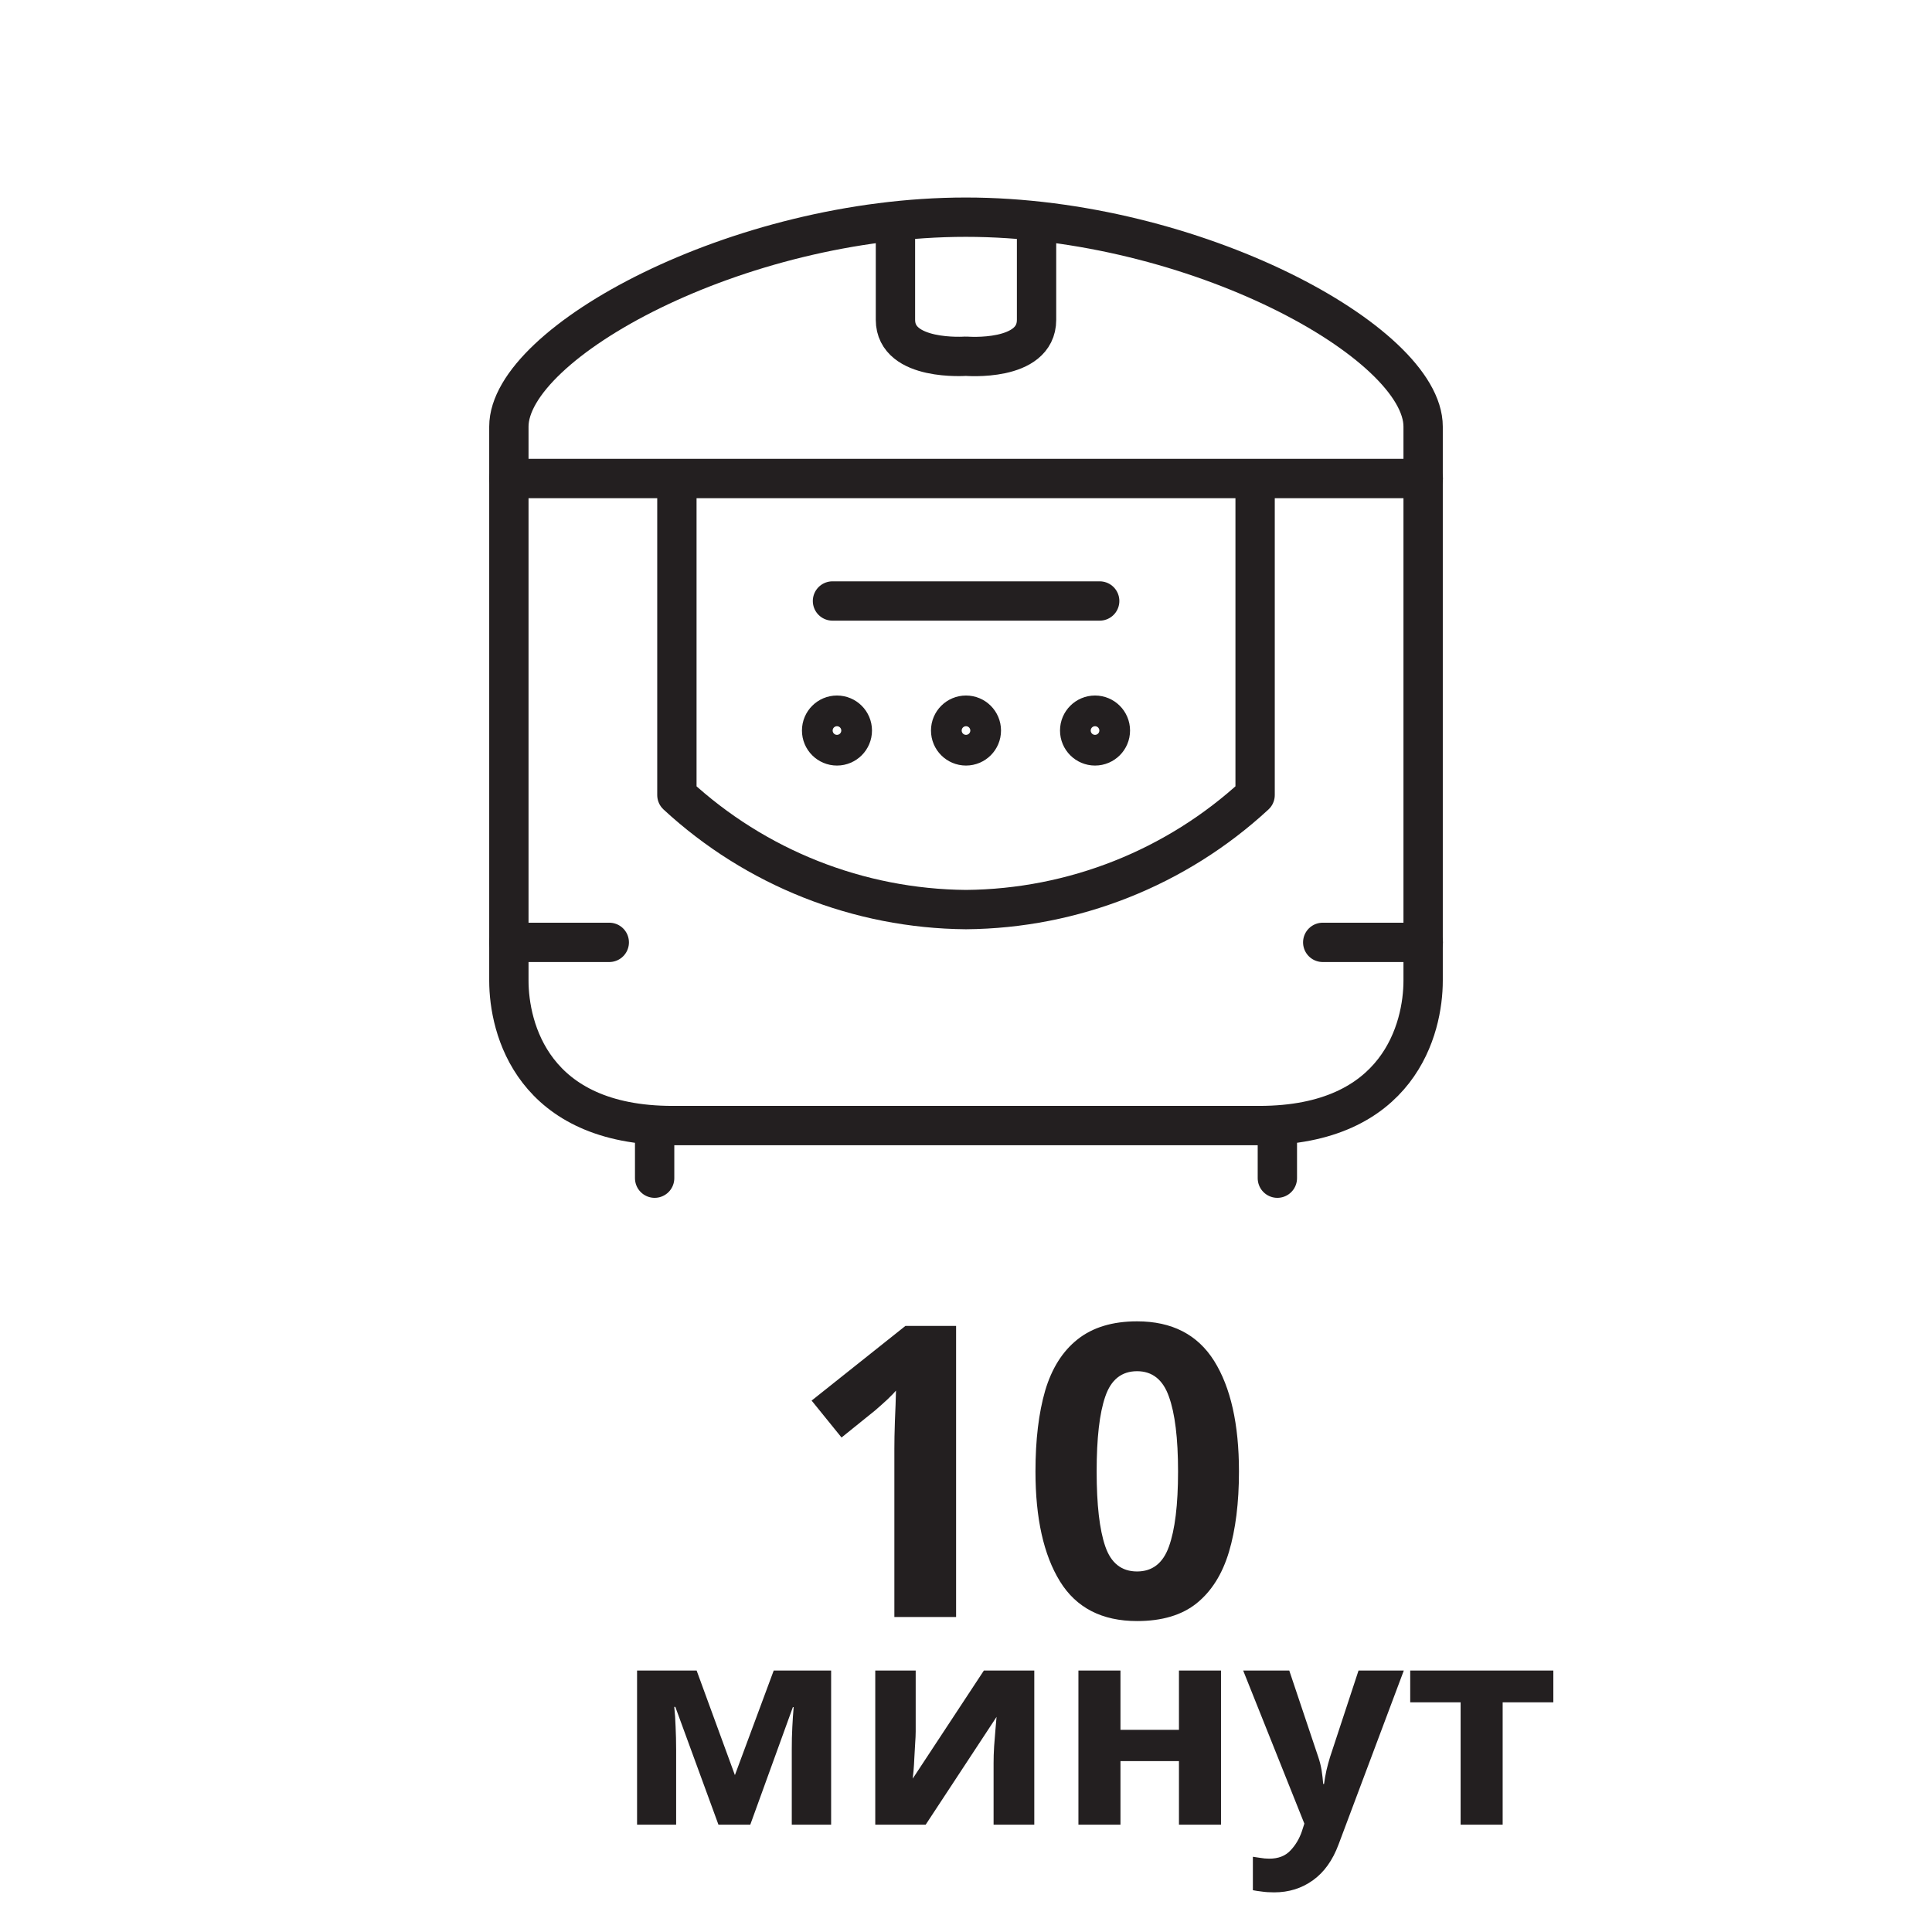
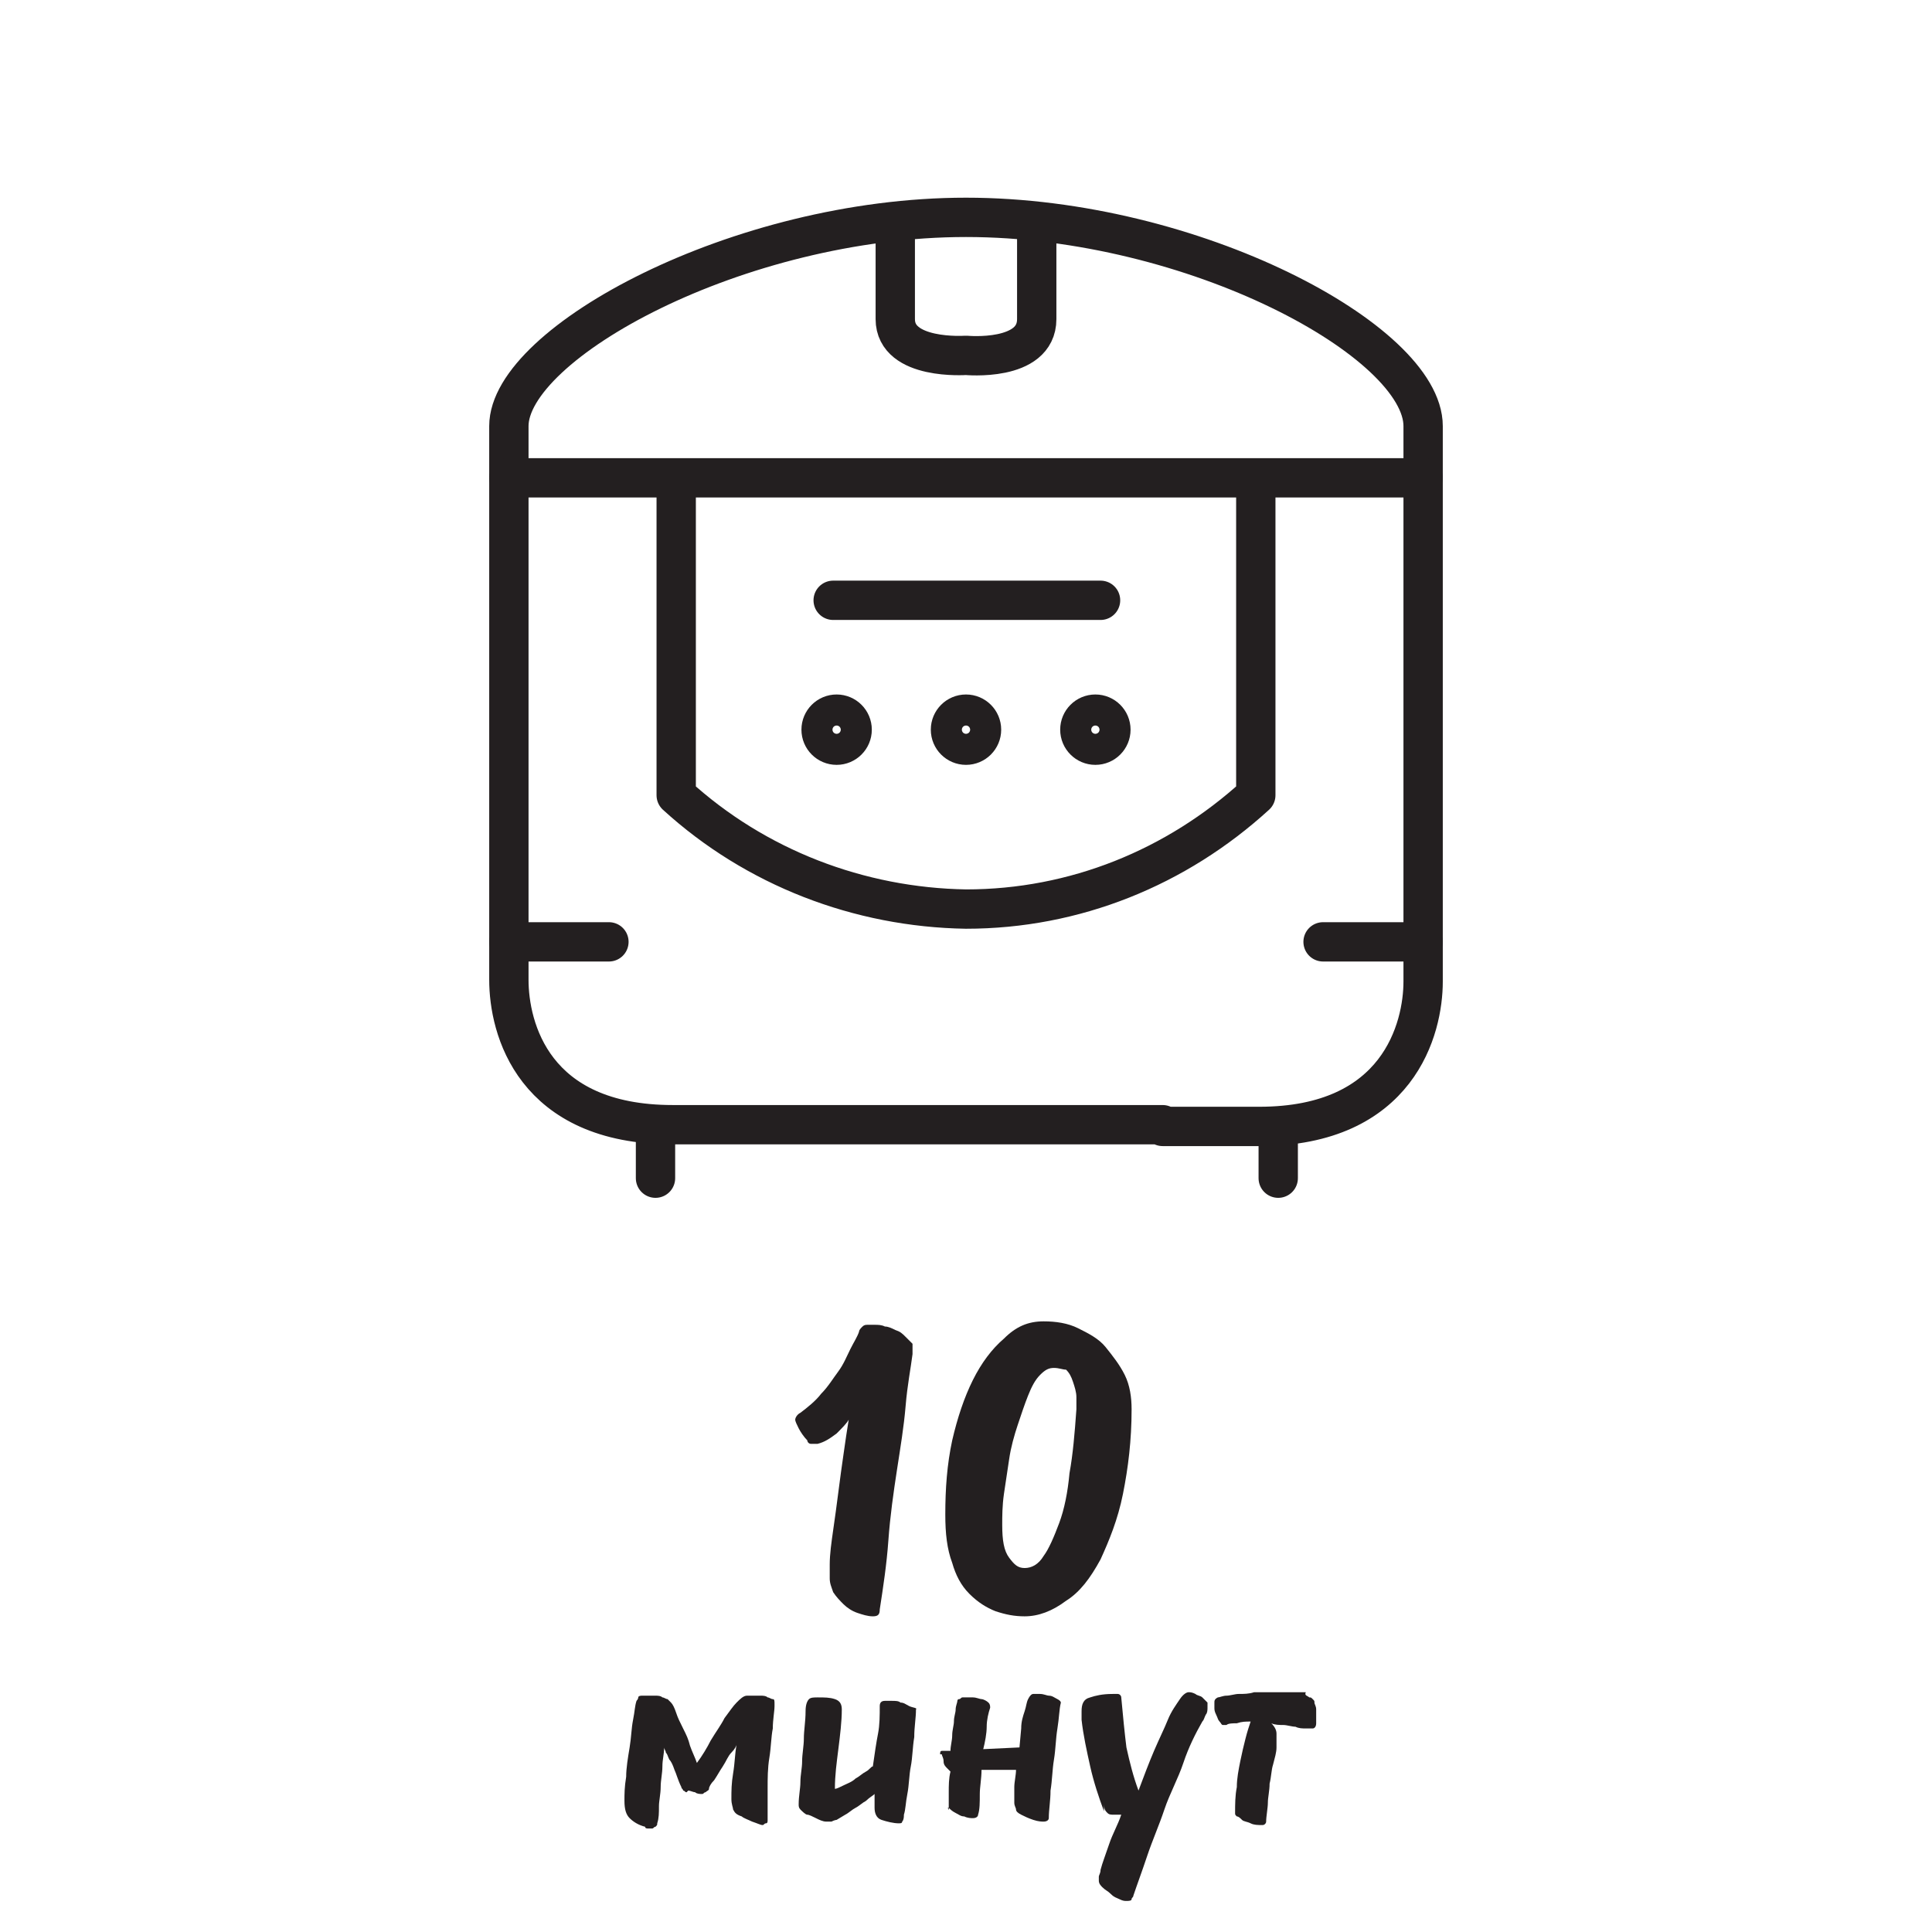
- <svg xmlns="http://www.w3.org/2000/svg" id="Слой_1" data-name="Слой 1" viewBox="0 0 112 112">
-   <defs>
-     <style>.cls-1{font-size:23.64px;}.cls-1,.cls-2{fill:#231f20;font-family:TTMasters-Bold, TT Masters;font-weight:700;}.cls-2{font-size:16.36px;}.cls-3{fill:none;stroke:#231f20;stroke-linecap:round;stroke-linejoin:round;stroke-width:2.28px;}</style>
-   </defs>
-   <text class="cls-1" transform="translate(45.66 93.74)">10</text>
-   <text class="cls-2" transform="translate(35.65 105.78)">минут</text>
-   <path class="cls-3" d="M60.09,13.15v5.39C60.09,21,56,20.65,56,20.65s-4.09.31-4.09-2.11V13.15" />
-   <path class="cls-3" d="M67.41,65.25H73c8.12,0,9.5-5.65,9.5-8.4V24.73c0-4.87-13.26-12.14-26.51-12.14S29.5,19.86,29.5,24.73V56.85c0,2.75,1.37,8.4,9.49,8.4H67.41Z" />
-   <line class="cls-3" x1="29.5" y1="27.74" x2="82.51" y2="27.74" />
-   <path class="cls-3" d="M72.76,28.09v18A25,25,0,0,1,56,52.73h0a25,25,0,0,1-16.76-6.64v-18" />
-   <line class="cls-3" x1="29.5" y1="54.63" x2="35.32" y2="54.63" />
-   <line class="cls-3" x1="76.68" y1="54.63" x2="82.51" y2="54.63" />
-   <line class="cls-3" x1="37.95" y1="65.25" x2="37.95" y2="68.3" />
-   <line class="cls-3" x1="74.05" y1="65.25" x2="74.05" y2="68.3" />
-   <line class="cls-3" x1="48.26" y1="34.84" x2="63.75" y2="34.84" />
-   <circle class="cls-3" cx="48.52" cy="42.35" r="0.89" />
-   <circle class="cls-3" cx="56" cy="42.35" r="0.89" />
-   <circle class="cls-3" cx="63.48" cy="42.35" r="0.89" />
+ <svg xmlns="http://www.w3.org/2000/svg" version="1.1" id="Слой_1" x="0px" y="0px" viewBox="0 0 112 112" style="enable-background:new 0 0 112 112;" xml:space="preserve">
+   <style type="text/css">
+ 	.st0{enable-background:new    ;}
+ 	.st1{fill:#231F20;}
+ 	.st2{fill:none;stroke:#231F20;stroke-width:2.28;stroke-linecap:round;stroke-linejoin:round;}
+ </style>
+   <g class="st0">
+     <path class="st1" d="M52.5,77.5c0.2,0.2,0.3,0.3,0.4,0.4c0,0.1,0,0.3,0,0.6c-0.1,0.8-0.3,1.8-0.4,3s-0.3,2.4-0.5,3.7   s-0.4,2.7-0.5,4.1s-0.3,2.7-0.5,4c0,0.3-0.1,0.4-0.4,0.4c-0.3,0-0.6-0.1-0.9-0.2s-0.6-0.3-0.8-0.5c-0.2-0.2-0.4-0.4-0.6-0.7   c-0.1-0.3-0.2-0.5-0.2-0.8c0-0.1,0-0.2,0-0.4s0-0.2,0-0.4c0-0.6,0.1-1.3,0.2-2s0.2-1.4,0.3-2.2s0.2-1.5,0.3-2.2s0.2-1.4,0.3-2   c-0.1,0.2-0.4,0.5-0.7,0.8c-0.4,0.3-0.7,0.5-1.1,0.6c-0.1,0-0.3,0-0.4,0c-0.1,0-0.2-0.1-0.2-0.2c-0.2-0.2-0.4-0.5-0.5-0.7   s-0.2-0.4-0.2-0.5c0-0.1,0.1-0.3,0.3-0.4c0.4-0.3,0.9-0.7,1.2-1.1c0.4-0.4,0.7-0.9,1-1.3s0.5-0.9,0.7-1.3c0.2-0.4,0.4-0.7,0.5-1   c0-0.1,0.1-0.2,0.2-0.3c0.1-0.1,0.2-0.1,0.3-0.1s0.3,0,0.4,0c0.2,0,0.4,0,0.6,0.1c0.2,0,0.4,0.1,0.6,0.2   C52.2,77.2,52.3,77.3,52.5,77.5L52.5,77.5z" />
+     <path class="st1" d="M60.5,76.6c0.7,0,1.4,0.1,2,0.4c0.6,0.3,1.2,0.6,1.6,1.1s0.8,1,1.1,1.6c0.3,0.6,0.4,1.3,0.4,2   c0,1.8-0.2,3.4-0.5,4.9c-0.3,1.5-0.8,2.7-1.3,3.8c-0.6,1.1-1.2,1.9-2,2.4c-0.8,0.6-1.6,0.9-2.4,0.9c-0.6,0-1.1-0.1-1.7-0.3   c-0.5-0.2-1-0.5-1.5-1s-0.8-1.1-1-1.8c-0.3-0.8-0.4-1.7-0.4-2.8c0-1.5,0.1-2.9,0.4-4.3c0.3-1.3,0.7-2.5,1.2-3.5   c0.5-1,1.1-1.8,1.8-2.4C58.9,76.9,59.6,76.6,60.5,76.6L60.5,76.6z M61.1,79.3c-0.3,0-0.5,0.1-0.8,0.4c-0.3,0.3-0.5,0.7-0.7,1.2   c-0.2,0.5-0.4,1.1-0.6,1.7c-0.2,0.6-0.4,1.3-0.5,2c-0.1,0.7-0.2,1.3-0.3,2c-0.1,0.7-0.1,1.3-0.1,1.8c0,0.9,0.1,1.5,0.4,1.9   s0.5,0.6,0.9,0.6c0.4,0,0.8-0.2,1.1-0.7c0.3-0.4,0.6-1.1,0.9-1.9s0.5-1.8,0.6-2.9c0.2-1.1,0.3-2.3,0.4-3.7c0-0.2,0-0.4,0-0.7   s-0.1-0.6-0.2-0.9c-0.1-0.3-0.2-0.5-0.4-0.7C61.6,79.4,61.4,79.3,61.1,79.3L61.1,79.3z" />
+   </g>
+   <g class="st0">
+     <path class="st1" d="M39.8,103.9c-0.1,0-0.1-0.1-0.2-0.1c0-0.1-0.1-0.1-0.1-0.2c-0.2-0.4-0.3-0.8-0.4-1c-0.1-0.3-0.2-0.5-0.3-0.6   c-0.1-0.2-0.1-0.3-0.2-0.4c0-0.1-0.1-0.2-0.1-0.3c0,0.4-0.1,0.7-0.1,1.1c0,0.4-0.1,0.8-0.1,1.2c0,0.4-0.1,0.8-0.1,1.1   c0,0.4,0,0.7-0.1,1c0,0.1,0,0.1-0.1,0.2c-0.1,0-0.1,0.1-0.2,0.1c-0.1,0-0.1,0-0.2,0s-0.2,0-0.2-0.1c-0.4-0.1-0.7-0.3-0.9-0.5   s-0.3-0.5-0.3-1c0-0.4,0-0.8,0.1-1.4c0-0.5,0.1-1.1,0.2-1.7c0.1-0.6,0.1-1.1,0.2-1.6c0.1-0.5,0.1-0.8,0.2-1.1c0,0,0.1-0.1,0.1-0.2   s0.2-0.1,0.2-0.1c0.1,0,0.2,0,0.4,0c0.1,0,0.3,0,0.4,0s0.3,0,0.4,0.1c0.1,0,0.2,0.1,0.3,0.1l0.2,0.2c0.1,0.1,0.2,0.3,0.3,0.6   s0.2,0.5,0.4,0.9s0.3,0.6,0.4,1c0.1,0.3,0.3,0.7,0.4,1c0.3-0.4,0.6-0.9,0.8-1.3c0.3-0.5,0.6-0.9,0.8-1.3c0.3-0.4,0.5-0.7,0.7-0.9   s0.4-0.4,0.6-0.4h0.1l0.3,0c0.1,0,0.3,0,0.4,0c0.1,0,0.3,0,0.4,0.1c0.1,0,0.2,0.1,0.3,0.1s0.1,0.1,0.1,0.3v0.1   c0,0.3-0.1,0.8-0.1,1.3c-0.1,0.5-0.1,1.1-0.2,1.7s-0.1,1.2-0.1,1.8c0,0.6,0,1.1,0,1.5v0.3c0,0.1,0,0.2-0.1,0.2s-0.1,0.1-0.2,0.1   c-0.1,0-0.3-0.1-0.6-0.2c-0.2-0.1-0.5-0.2-0.6-0.3c-0.3-0.1-0.4-0.2-0.5-0.4c0-0.1-0.1-0.3-0.1-0.6c0-0.5,0-0.9,0.1-1.5   s0.1-1.1,0.2-1.7c0,0.1-0.1,0.3-0.3,0.5c-0.2,0.2-0.3,0.5-0.5,0.8c-0.2,0.3-0.3,0.5-0.5,0.8c-0.2,0.2-0.3,0.4-0.3,0.5   c0,0.1-0.1,0.1-0.2,0.2c-0.1,0-0.1,0.1-0.2,0.1c-0.1,0-0.3,0-0.4-0.1c-0.1,0-0.3-0.1-0.4-0.1L39.8,103.9z" />
+     <path class="st1" d="M53.1,99.1c0,0.5-0.1,1-0.1,1.6c-0.1,0.6-0.1,1.2-0.2,1.7s-0.1,1.1-0.2,1.6s-0.1,0.9-0.2,1.2   c0,0.1,0,0.3-0.1,0.4c0,0.1-0.1,0.1-0.2,0.1c-0.3,0-0.7-0.1-1-0.2s-0.4-0.4-0.4-0.7c0,0,0-0.1,0-0.3s0-0.3,0-0.5   c-0.1,0.1-0.3,0.2-0.5,0.4c-0.2,0.1-0.4,0.3-0.6,0.4c-0.2,0.1-0.4,0.3-0.6,0.4l-0.5,0.3c0,0-0.1,0-0.3,0.1c-0.1,0-0.2,0-0.3,0   c-0.2,0-0.4-0.1-0.6-0.2s-0.4-0.2-0.5-0.2s-0.3-0.2-0.4-0.3c-0.1-0.1-0.1-0.2-0.1-0.3c0-0.5,0.1-0.9,0.1-1.3c0-0.4,0.1-0.8,0.1-1.2   s0.1-0.9,0.1-1.3c0-0.5,0.1-1,0.1-1.6c0-0.4,0.1-0.6,0.2-0.7s0.3-0.1,0.5-0.1c0.4,0,0.7,0,1,0.1c0.3,0.1,0.4,0.3,0.4,0.6   c0,0.7-0.1,1.5-0.2,2.3c-0.1,0.8-0.2,1.5-0.2,2.3c0.1,0,0.3-0.1,0.5-0.2c0.2-0.1,0.5-0.2,0.7-0.4c0.2-0.1,0.4-0.3,0.6-0.4   s0.3-0.3,0.4-0.3c0.1-0.7,0.2-1.4,0.3-1.9c0.1-0.5,0.1-1.1,0.1-1.6c0-0.2,0.1-0.3,0.3-0.3c0.1,0,0.3,0,0.4,0c0.2,0,0.4,0,0.5,0.1   c0.2,0,0.3,0.1,0.5,0.2S53.2,99,53.1,99.1L53.1,99.1z" />
+     <path class="st1" d="M54.5,101.7c0-0.1,0-0.2,0.1-0.2l0.5,0c0-0.3,0.1-0.6,0.1-0.9s0.1-0.6,0.1-0.8c0-0.3,0.1-0.5,0.1-0.7   c0-0.2,0.1-0.4,0.1-0.5c0,0,0-0.1,0.1-0.1s0.1-0.1,0.2-0.1c0.2,0,0.4,0,0.6,0c0.2,0,0.4,0.1,0.5,0.1c0.1,0,0.3,0.1,0.4,0.2   c0.1,0.1,0.1,0.2,0.1,0.3c-0.1,0.3-0.2,0.7-0.2,1.1s-0.1,0.9-0.2,1.3l2.1-0.1l0.1-1.1c0-0.4,0.1-0.7,0.2-1c0.1-0.3,0.1-0.5,0.2-0.7   c0.1-0.2,0.2-0.3,0.3-0.3c0.1,0,0.2,0,0.4,0c0.2,0,0.4,0.1,0.5,0.1c0.2,0,0.3,0.1,0.5,0.2s0.2,0.2,0.2,0.2c0,0,0,0,0,0s0,0,0,0   c-0.1,0.4-0.1,0.9-0.2,1.5s-0.1,1.2-0.2,1.8c-0.1,0.6-0.1,1.2-0.2,1.8c0,0.6-0.1,1.1-0.1,1.6c0,0.1-0.1,0.2-0.3,0.2   c-0.1,0-0.3,0-0.6-0.1s-0.5-0.2-0.7-0.3c-0.2-0.1-0.3-0.2-0.3-0.3c0-0.1-0.1-0.2-0.1-0.4c0-0.2,0-0.5,0-0.9c0-0.3,0.1-0.7,0.1-1   c-0.3,0-0.7,0-1,0s-0.7,0-1,0c0,0.5-0.1,1-0.1,1.4c0,0.5,0,0.9-0.1,1.2c0,0.1-0.1,0.2-0.3,0.2c-0.1,0-0.3,0-0.5-0.1   c-0.2,0-0.3-0.1-0.5-0.2c-0.2-0.1-0.3-0.2-0.4-0.3S55,105,55,104.9c0-0.3,0-0.6,0-1s0-0.8,0.1-1.2c0,0,0,0-0.1-0.1   c0,0-0.1-0.1-0.1-0.1c-0.1-0.1-0.2-0.2-0.2-0.4s-0.1-0.3-0.1-0.4L54.5,101.7z" />
+     <path class="st1" d="M64,105c-0.3-0.8-0.6-1.7-0.8-2.6c-0.2-0.9-0.4-1.8-0.5-2.7c0-0.1,0-0.3,0-0.5c0-0.4,0.1-0.7,0.5-0.8   c0.3-0.1,0.7-0.2,1.3-0.2c0.1,0,0.2,0,0.3,0c0.1,0,0.2,0.1,0.2,0.2c0.1,1.1,0.2,2.1,0.3,2.9c0.2,0.9,0.4,1.7,0.7,2.5   c0.3-0.8,0.6-1.6,0.9-2.3c0.3-0.7,0.6-1.3,0.8-1.8s0.5-0.9,0.7-1.2c0.2-0.3,0.4-0.4,0.5-0.4c0.1,0,0.2,0,0.4,0.1   c0.1,0.1,0.3,0.1,0.4,0.2c0.1,0.1,0.2,0.2,0.3,0.3C70,98.8,70,98.9,70,99c0,0.1,0,0.3-0.1,0.4c-0.1,0.2-0.1,0.3-0.2,0.4   c-0.4,0.7-0.8,1.5-1.1,2.4s-0.8,1.8-1.1,2.7s-0.7,1.8-1,2.7c-0.3,0.9-0.6,1.7-0.8,2.3c0,0.1-0.1,0.1-0.1,0.2s-0.2,0.1-0.3,0.1   c-0.1,0-0.2,0-0.4-0.1c-0.2-0.1-0.3-0.1-0.5-0.3s-0.3-0.2-0.5-0.4s-0.2-0.3-0.2-0.4c0,0,0-0.1,0-0.2c0-0.1,0.1-0.2,0.1-0.4   c0.1-0.4,0.3-0.9,0.5-1.5c0.2-0.6,0.5-1.1,0.7-1.7c0,0-0.1,0-0.2,0c-0.1,0-0.1,0-0.2,0c-0.2,0-0.3,0-0.4-0.1   c-0.1-0.1-0.2-0.2-0.2-0.5L64,105z" />
+     <path class="st1" d="M75.9,98.4c0.1,0,0.1,0,0.2,0.1s0.1,0.1,0.1,0.2c0,0.1,0.1,0.2,0.1,0.4s0,0.4,0,0.8c0,0.2-0.1,0.3-0.2,0.3   c-0.1,0-0.2,0-0.4,0c-0.2,0-0.4,0-0.6-0.1c-0.2,0-0.5-0.1-0.7-0.1s-0.5,0-0.7-0.1c0.2,0.2,0.3,0.4,0.3,0.6s0,0.5,0,0.8   c0,0.3-0.1,0.6-0.2,1c-0.1,0.3-0.1,0.7-0.2,1.1c0,0.4-0.1,0.8-0.1,1.1s-0.1,0.8-0.1,1.1c0,0.1-0.1,0.2-0.2,0.2   c-0.3,0-0.5,0-0.7-0.1c-0.2-0.1-0.4-0.1-0.5-0.2c-0.1-0.1-0.2-0.2-0.3-0.2c-0.1-0.1-0.1-0.1-0.1-0.2c0-0.5,0-1,0.1-1.5   c0-0.5,0.1-1,0.2-1.5c0.1-0.5,0.2-0.9,0.3-1.3c0.1-0.4,0.2-0.7,0.3-1c-0.3,0-0.5,0-0.8,0.1c-0.2,0-0.5,0-0.6,0.1c0,0-0.1,0-0.1,0   h-0.1c-0.1,0-0.1-0.1-0.2-0.2s-0.1-0.2-0.2-0.4s-0.1-0.3-0.1-0.4c0-0.1,0-0.2,0-0.3c0-0.1,0-0.2,0.2-0.3c0.1,0,0.3-0.1,0.5-0.1   s0.5-0.1,0.7-0.1c0.3,0,0.6,0,0.9-0.1c0.3,0,0.6,0,0.9,0c0.2,0,0.4,0,0.6,0c0.2,0,0.5,0,0.8,0s0.5,0,0.7,0   C75.6,98.3,75.8,98.3,75.9,98.4L75.9,98.4z" />
+   </g>
+   <path class="st2" d="M60.1,13.1v5.4c0,2.5-4.1,2.1-4.1,2.1s-4.1,0.3-4.1-2.1v-5.4" />
+   <path class="st2" d="M67.4,65.3H73c8.1,0,9.5-5.7,9.5-8.4V24.7c0-4.9-13.3-12.1-26.5-12.1s-26.5,7.3-26.5,12.1v32.1  c0,2.8,1.4,8.4,9.5,8.4H67.4z" />
+   <line class="st2" x1="29.5" y1="27.7" x2="82.5" y2="27.7" />
+   <path class="st2" d="M72.8,28.1v18c-4.6,4.2-10.5,6.6-16.8,6.6l0,0c-6.2-0.1-12.2-2.4-16.8-6.6v-18" />
+   <line class="st2" x1="29.5" y1="54.6" x2="35.3" y2="54.6" />
+   <line class="st2" x1="76.7" y1="54.6" x2="82.5" y2="54.6" />
+   <line class="st2" x1="38" y1="65.3" x2="38" y2="68.3" />
+   <line class="st2" x1="74.1" y1="65.3" x2="74.1" y2="68.3" />
+   <line class="st2" x1="48.3" y1="34.8" x2="63.8" y2="34.8" />
+   <circle class="st2" cx="48.5" cy="42.3" r="0.9" />
+   <circle class="st2" cx="56" cy="42.3" r="0.9" />
+   <circle class="st2" cx="63.5" cy="42.3" r="0.9" />
</svg>
